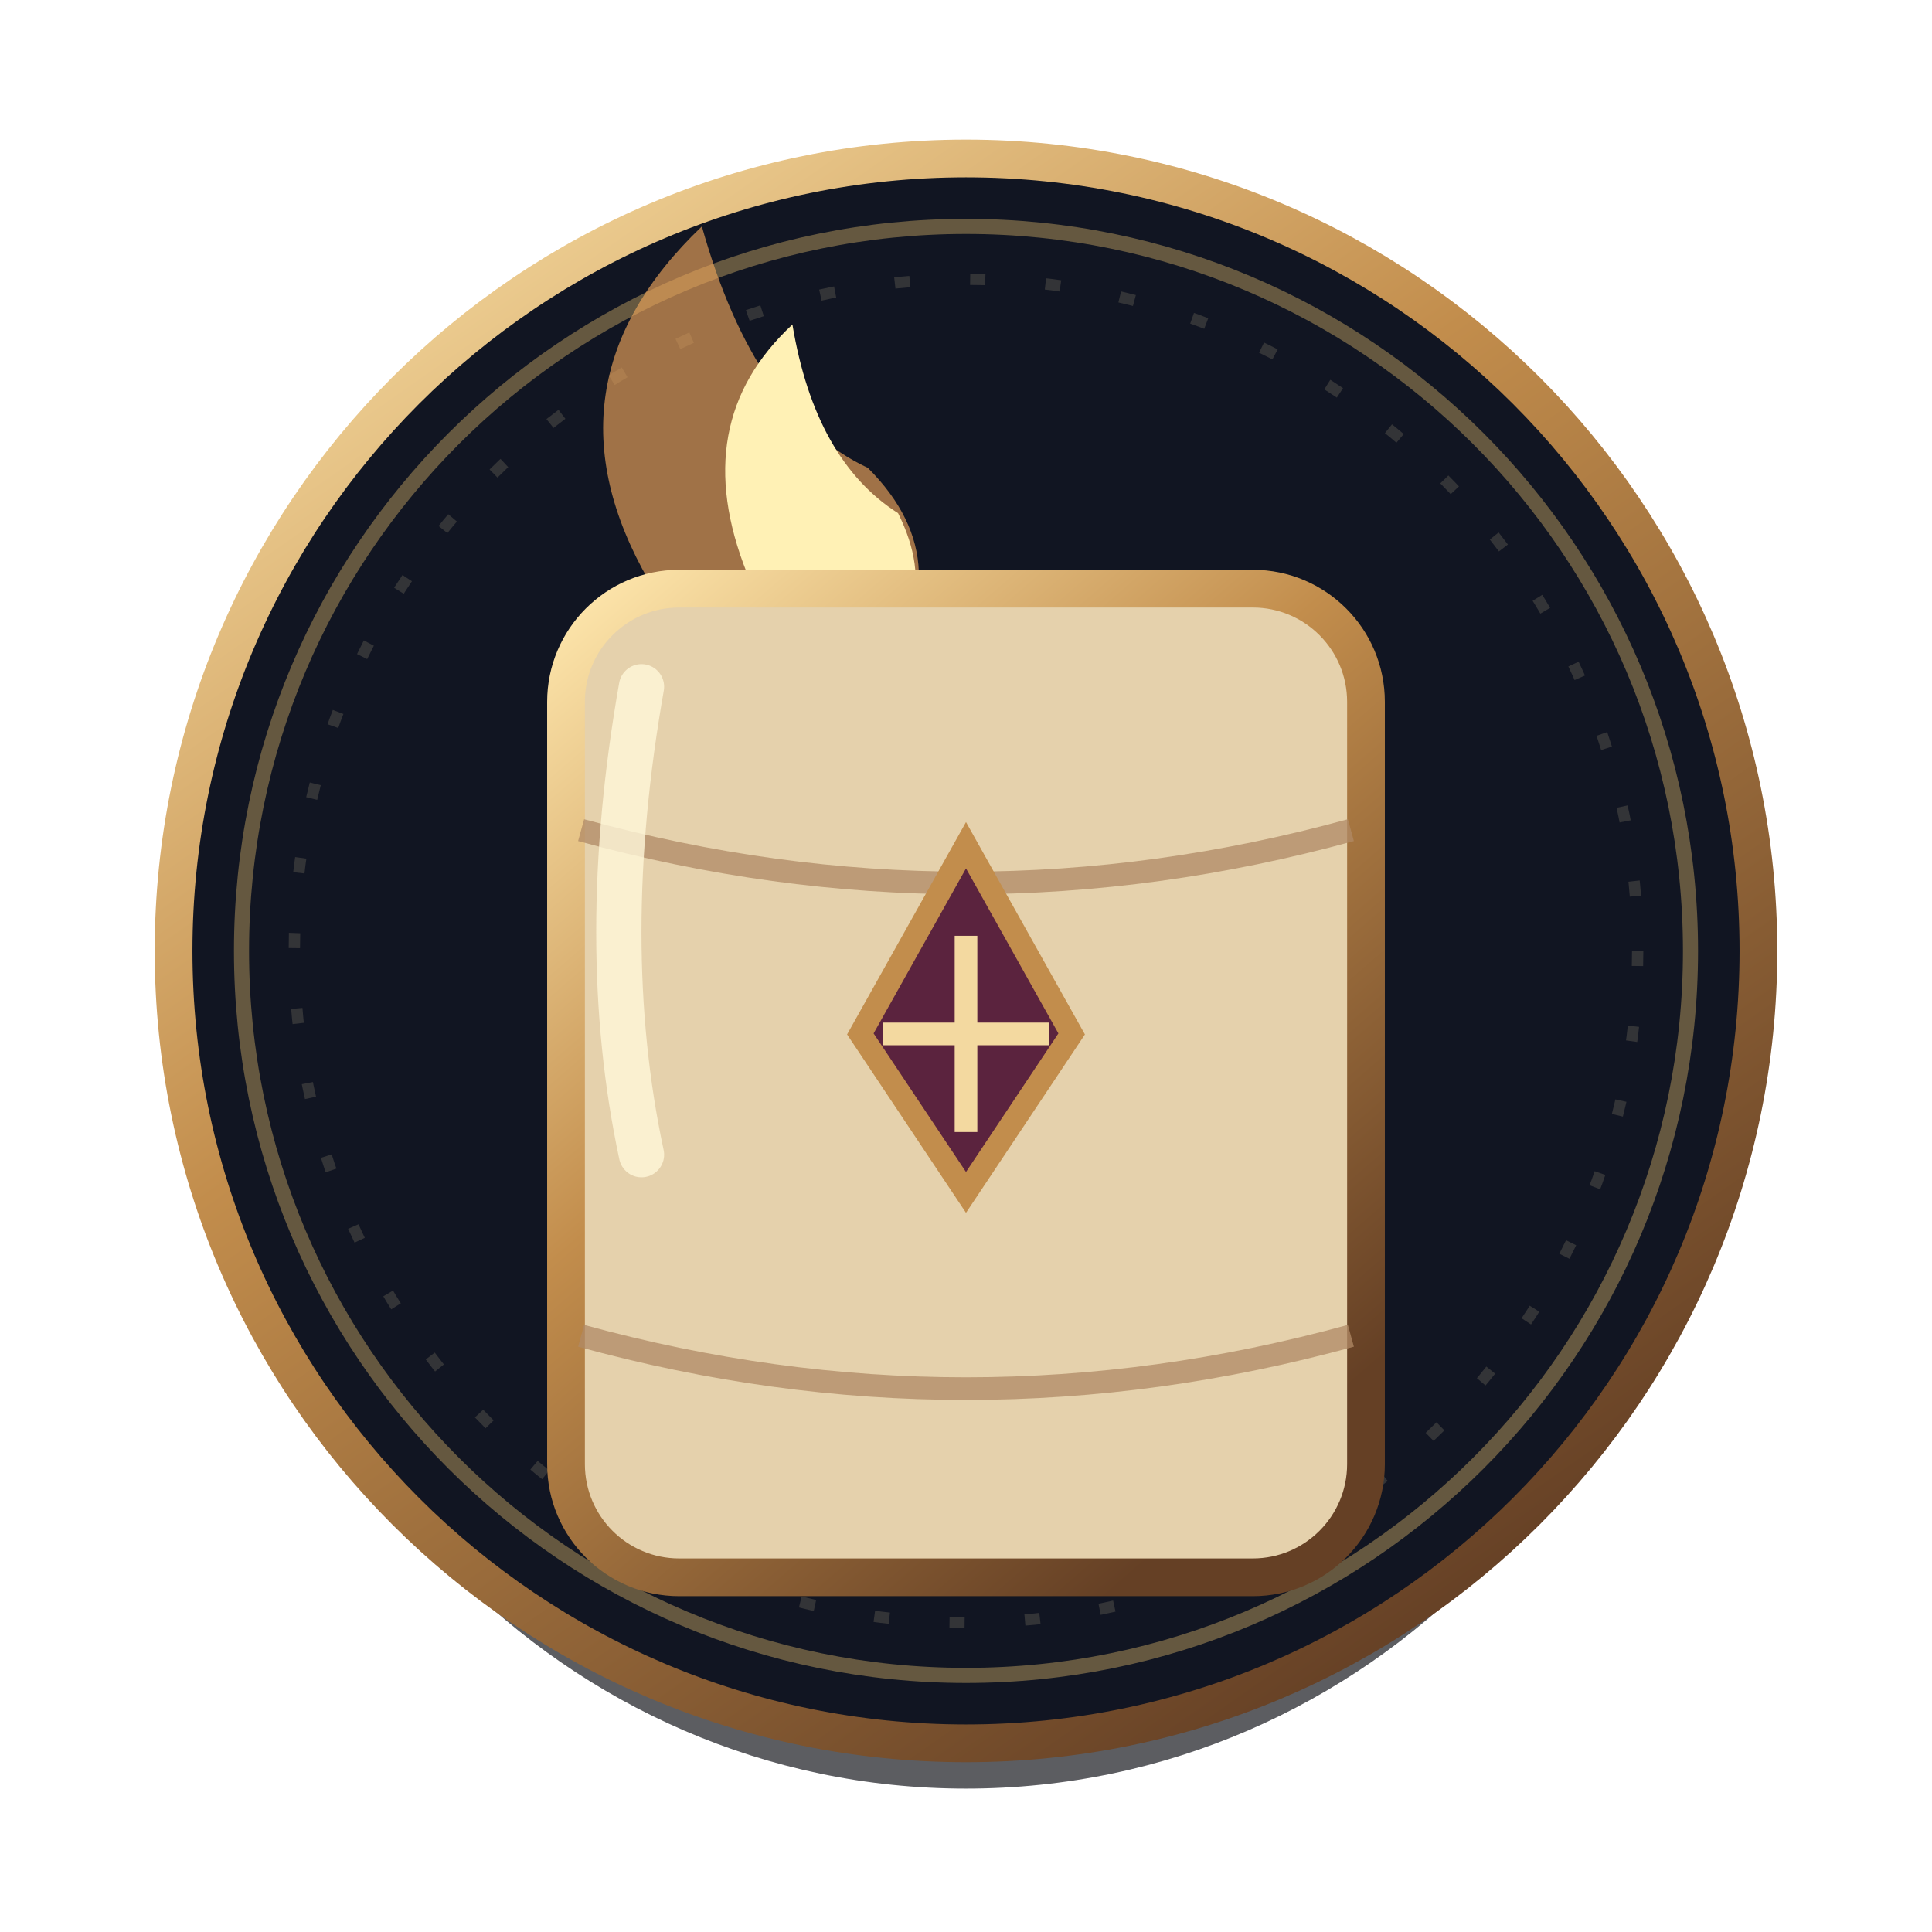
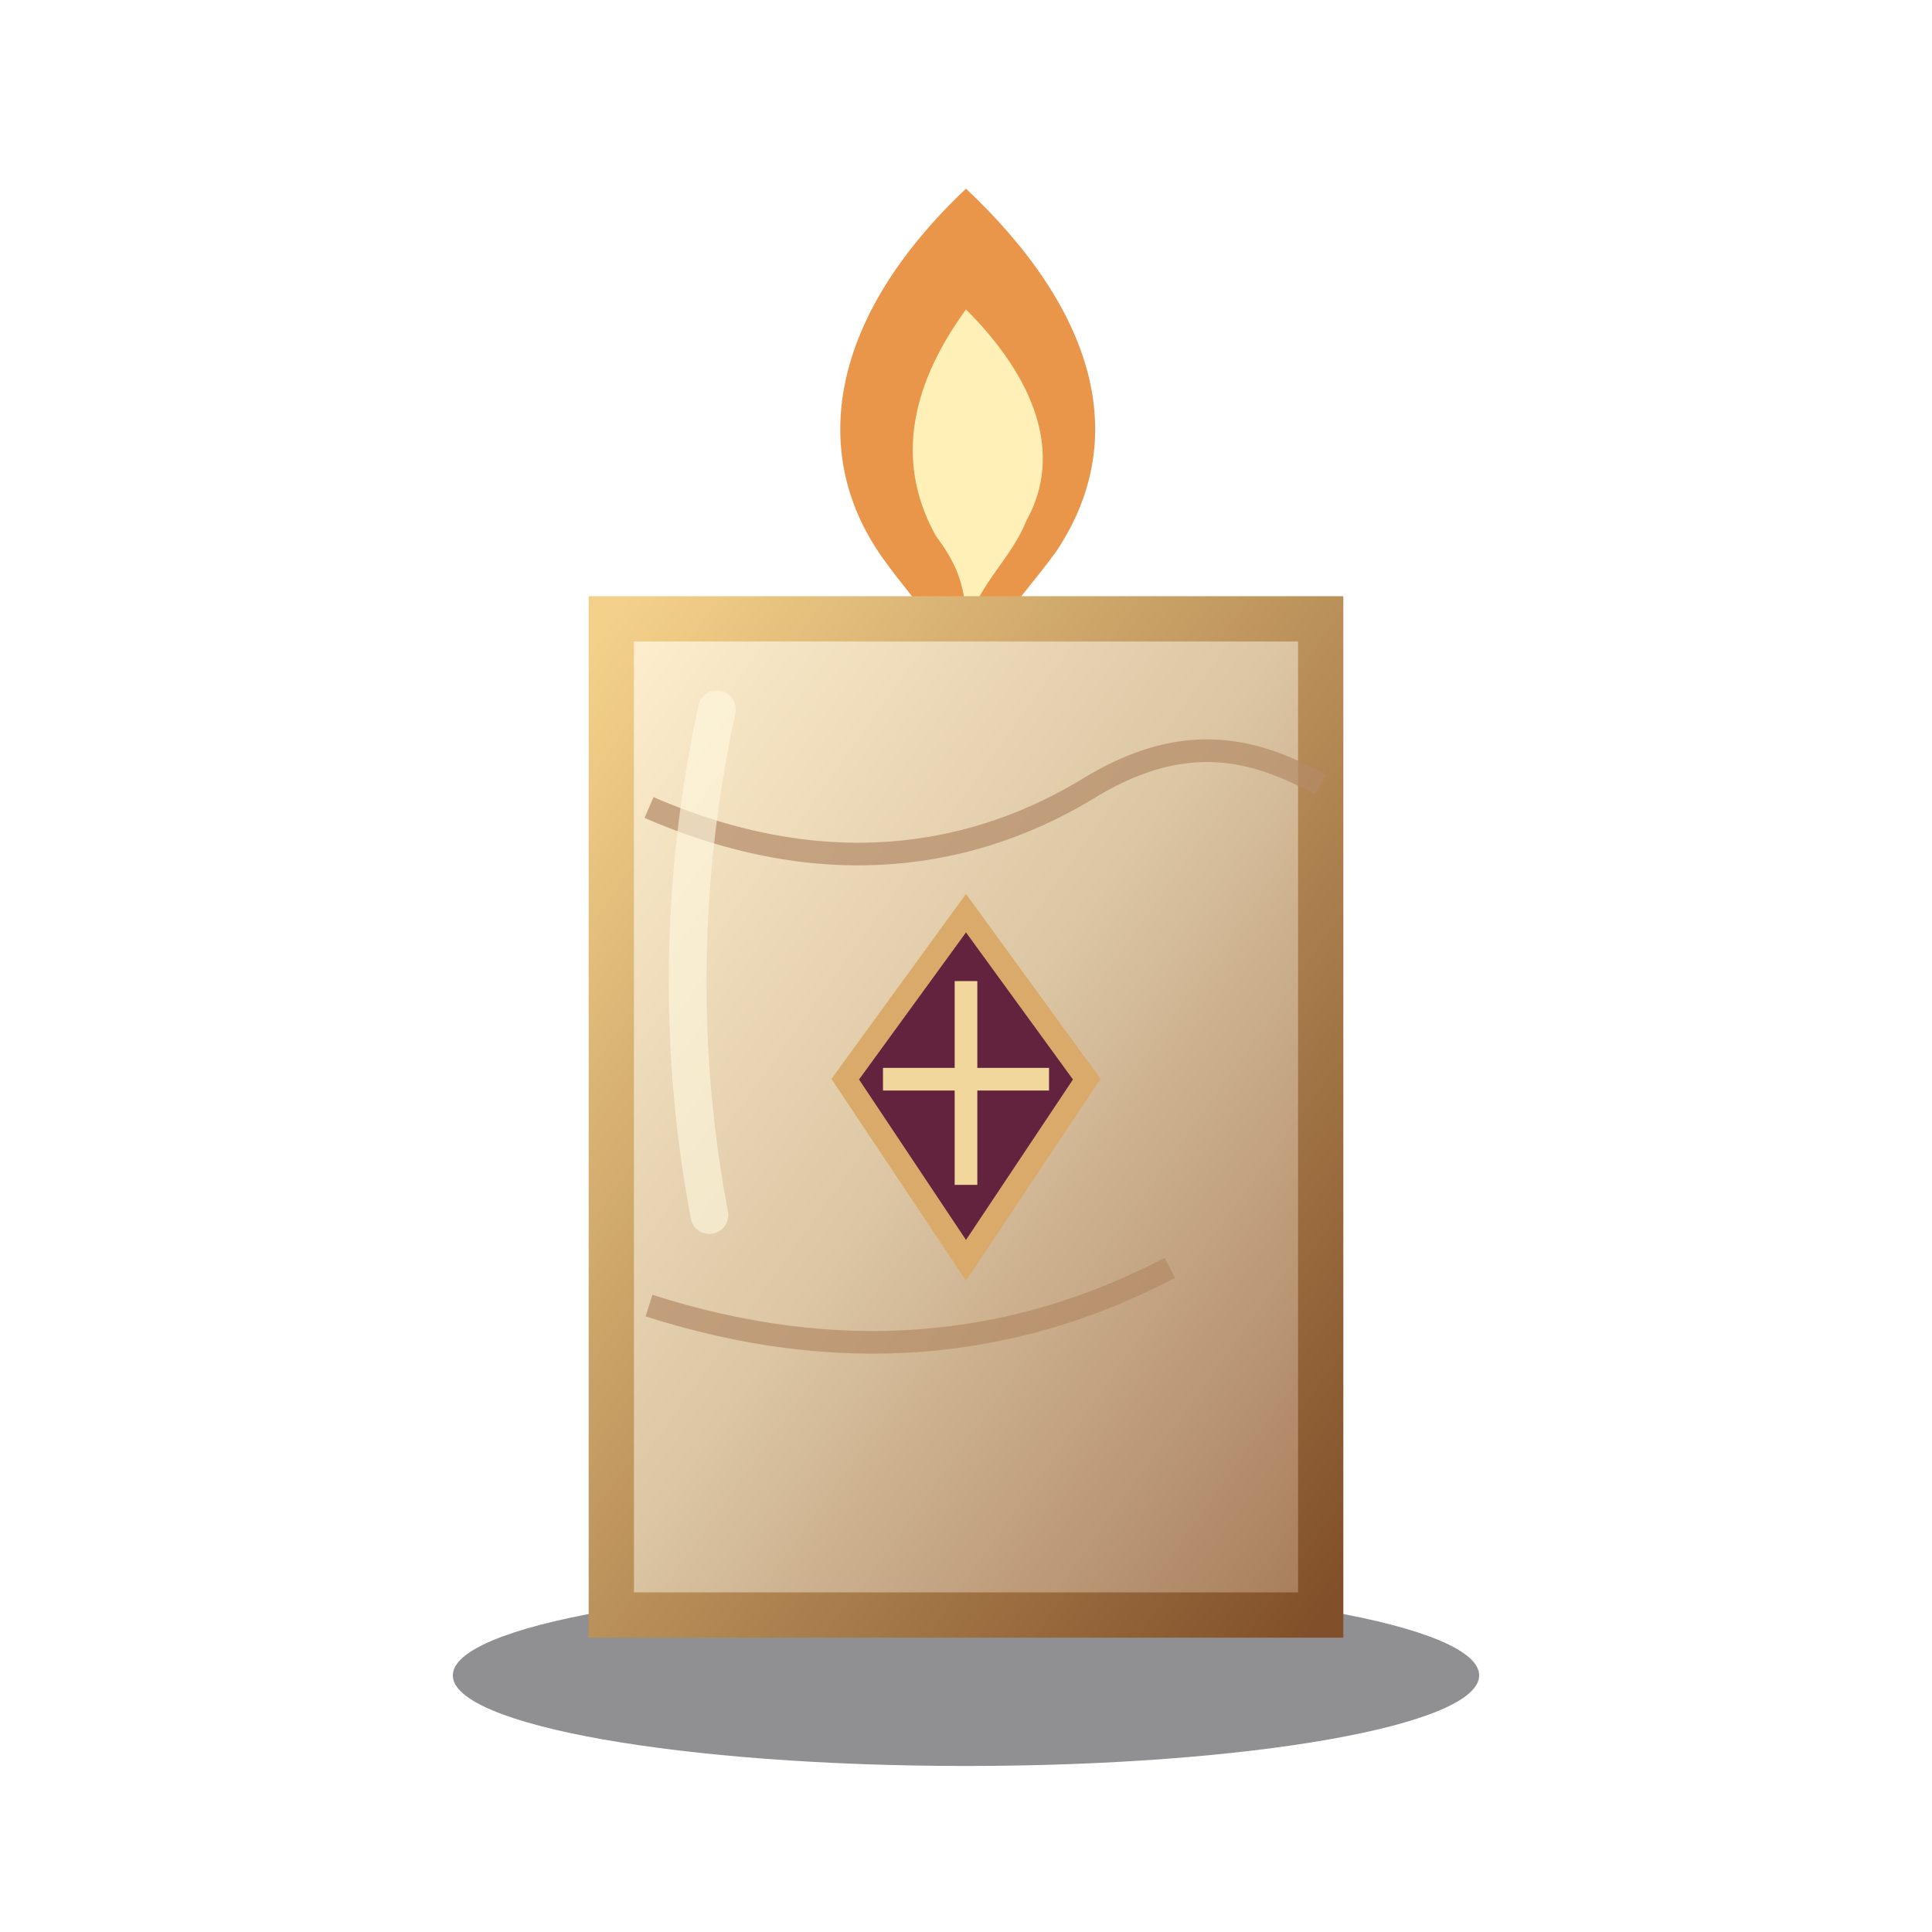
<svg xmlns="http://www.w3.org/2000/svg" width="256" height="256" viewBox="0 0 256 256">
  <defs>
-     <radialGradient id="bg">
-       <stop stop-color="#4B2449" />
-       <stop offset=".72" stop-color="#191625" />
-       <stop offset="1" stop-color="#080C15" />
-     </radialGradient>
-     <linearGradient id="gold" x2=".7" y2="1">
-       <stop stop-color="#FFE8AE" />
-       <stop offset=".45" stop-color="#C28D4C" />
-       <stop offset="1" stop-color="#654025" />
+     <linearGradient id="wax" x2="1" y2="1">
+       <stop stop-color="#FFF0CF" />
+       <stop offset=".48" stop-color="#DCC6A4" />
+       <stop offset="1" stop-color="#A67B59" />
    </linearGradient>
-     <linearGradient id="glass" x2="1" y2="1">
-       <stop stop-color="#F5E4BE" stop-opacity=".9" />
-       <stop offset=".25" stop-color="#B0D7D0" stop-opacity=".55" />
-       <stop offset=".6" stop-color="#173D3B" stop-opacity=".95" />
-       <stop offset="1" stop-color="#0B111D" />
+     <linearGradient id="gold" x2="1" y2="1">
+       <stop stop-color="#F4D18A" />
+       <stop offset="1" stop-color="#81502A" />
    </linearGradient>
  </defs>
-   <ellipse cx="128" cy="139" rx="96" ry="98" fill="#05060D" opacity=".65" />
-   <circle cx="128" cy="126" r="105" fill="#111522" stroke="url(#gold)" stroke-width="5" />
-   <circle cx="128" cy="126" r="96" fill="none" stroke="#d8b56a" stroke-opacity=".42" stroke-width="2" />
-   <circle cx="128" cy="126" r="89" fill="none" stroke="#e8d6a5" stroke-opacity=".16" stroke-width="1.5" stroke-dasharray="2 8" />
-   <path d="M86 77Q71 51 93 30Q100 55 115 62Q128 75 116 91Z" fill="#ECA55A" opacity=".65" />
-   <path d="M99 76Q91 56 105 43Q108 61 119 68Q126 82 112 91Z" fill="#FFF1B5" />
-   <rect x="75" y="78" width="106" height="131" rx="15" fill="#E5D1AC" stroke="url(#gold)" stroke-width="5" />
-   <path d="M77 110Q128 124 179 110M77 177Q128 191 179 177" fill="none" stroke="#B08A65" stroke-width="3" opacity=".75" />
-   <path d="M128 112 142 137 128 158 114 137Z" fill="#5B233E" stroke="#C28D4C" stroke-width="3" />
-   <path d="M128 124V150M117 137H139" stroke="#F3D9A0" stroke-width="3" />
-   <path d="M85 91Q79 125 85 153" fill="none" stroke="#FFF7D9" stroke-width="6" stroke-linecap="round" opacity=".8" />
-   <path d="M69 211H187" stroke="url(#gold)" stroke-width="8" stroke-linecap="round" />
+   <ellipse cx="128" cy="222" rx="68" ry="12" fill="#02030A" opacity=".44" />
+   <path d="M128 25c-18 17-21 35-11 49 5 7 10 11 11 20 1-9 7-14 12-21 10-15 5-32-12-48Z" fill="#E9954A" />
+   <path d="M128 41c-8 11-9 21-4 30 3 4 4 7 4 12 2-6 6-9 8-14 5-9 1-19-8-28Z" fill="#FFF0B7" />
+   <path d="M81 82h94v132H81Z" rx="12" fill="url(#wax)" stroke="url(#gold)" stroke-width="6" />
+   <path d="M86 107c23 10 43 7 59-3 12-7 21-5 30 0M86 173c25 8 48 6 69-5" fill="none" stroke="#B38A66" stroke-width="3" opacity=".7" />
+   <path d="m128 121 16 22-16 24-16-24Z" fill="#63233E" stroke="#D9AA69" stroke-width="3" />
+   <path d="M128 130v27m-11-14h22" stroke="#F2D79C" stroke-width="3" />
+   <path d="M95 94c-5 23-5 46-1 67" fill="none" stroke="#FFF8DF" stroke-width="5" opacity=".6" stroke-linecap="round" />
</svg>
